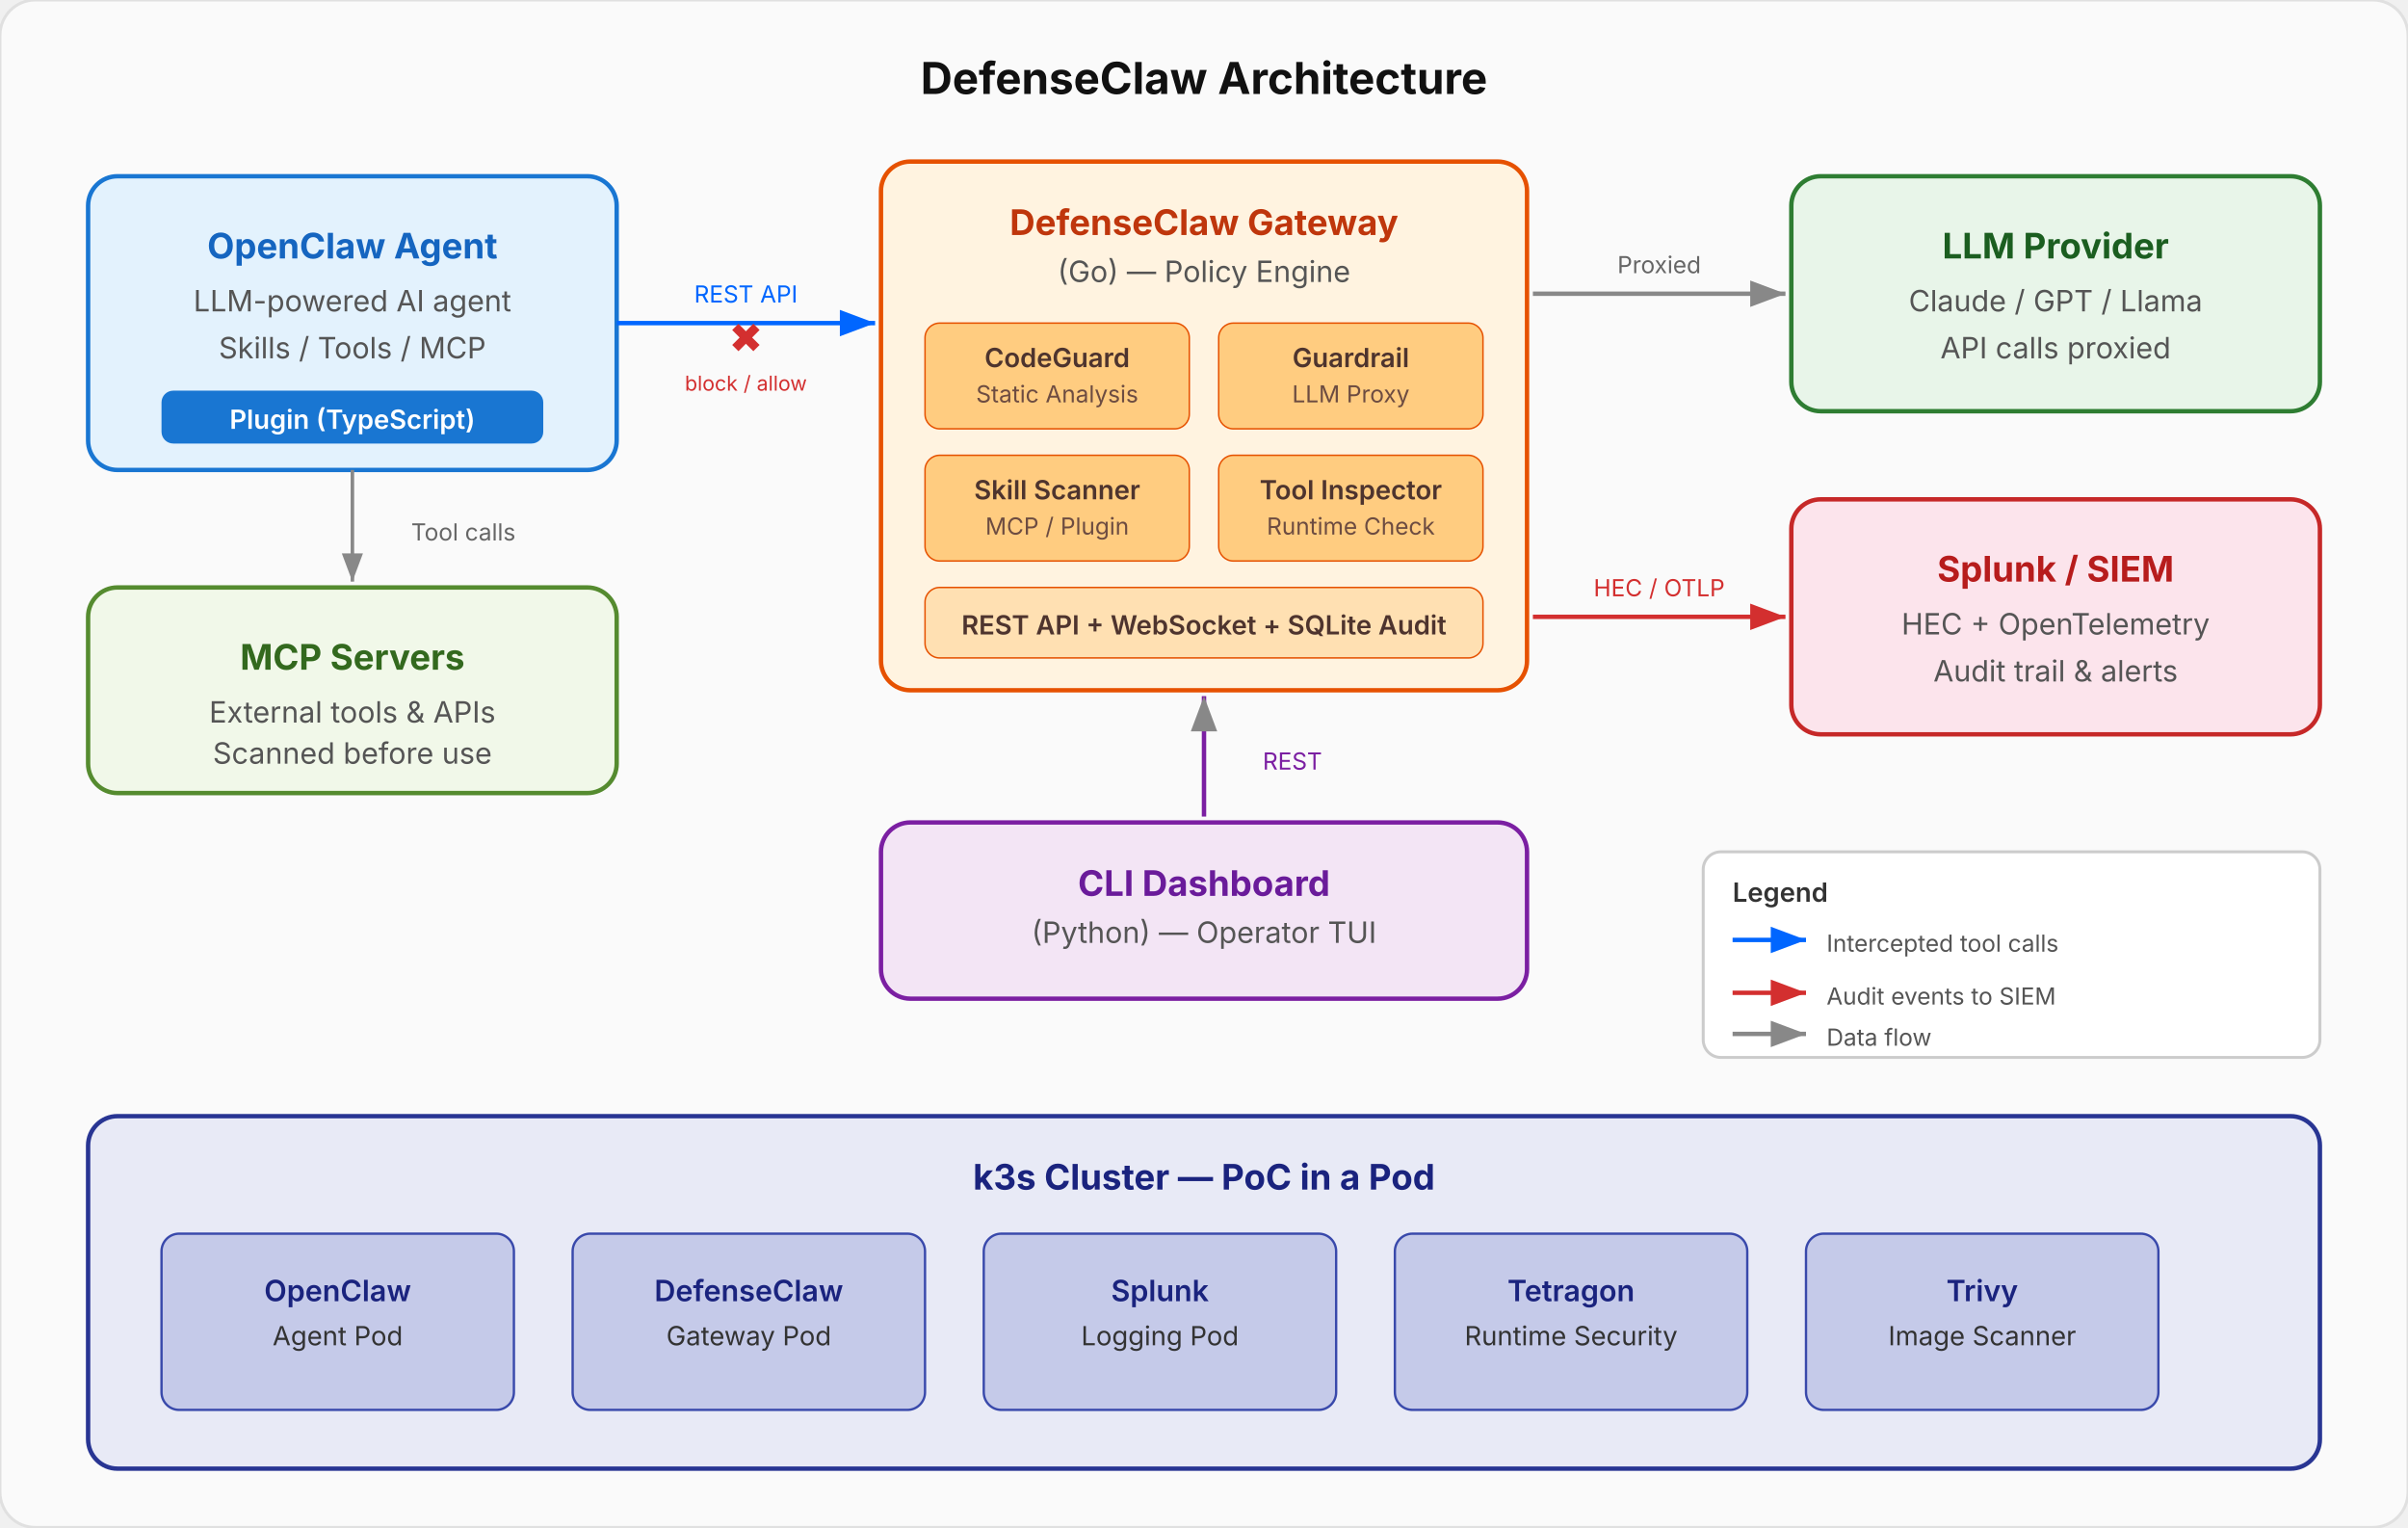
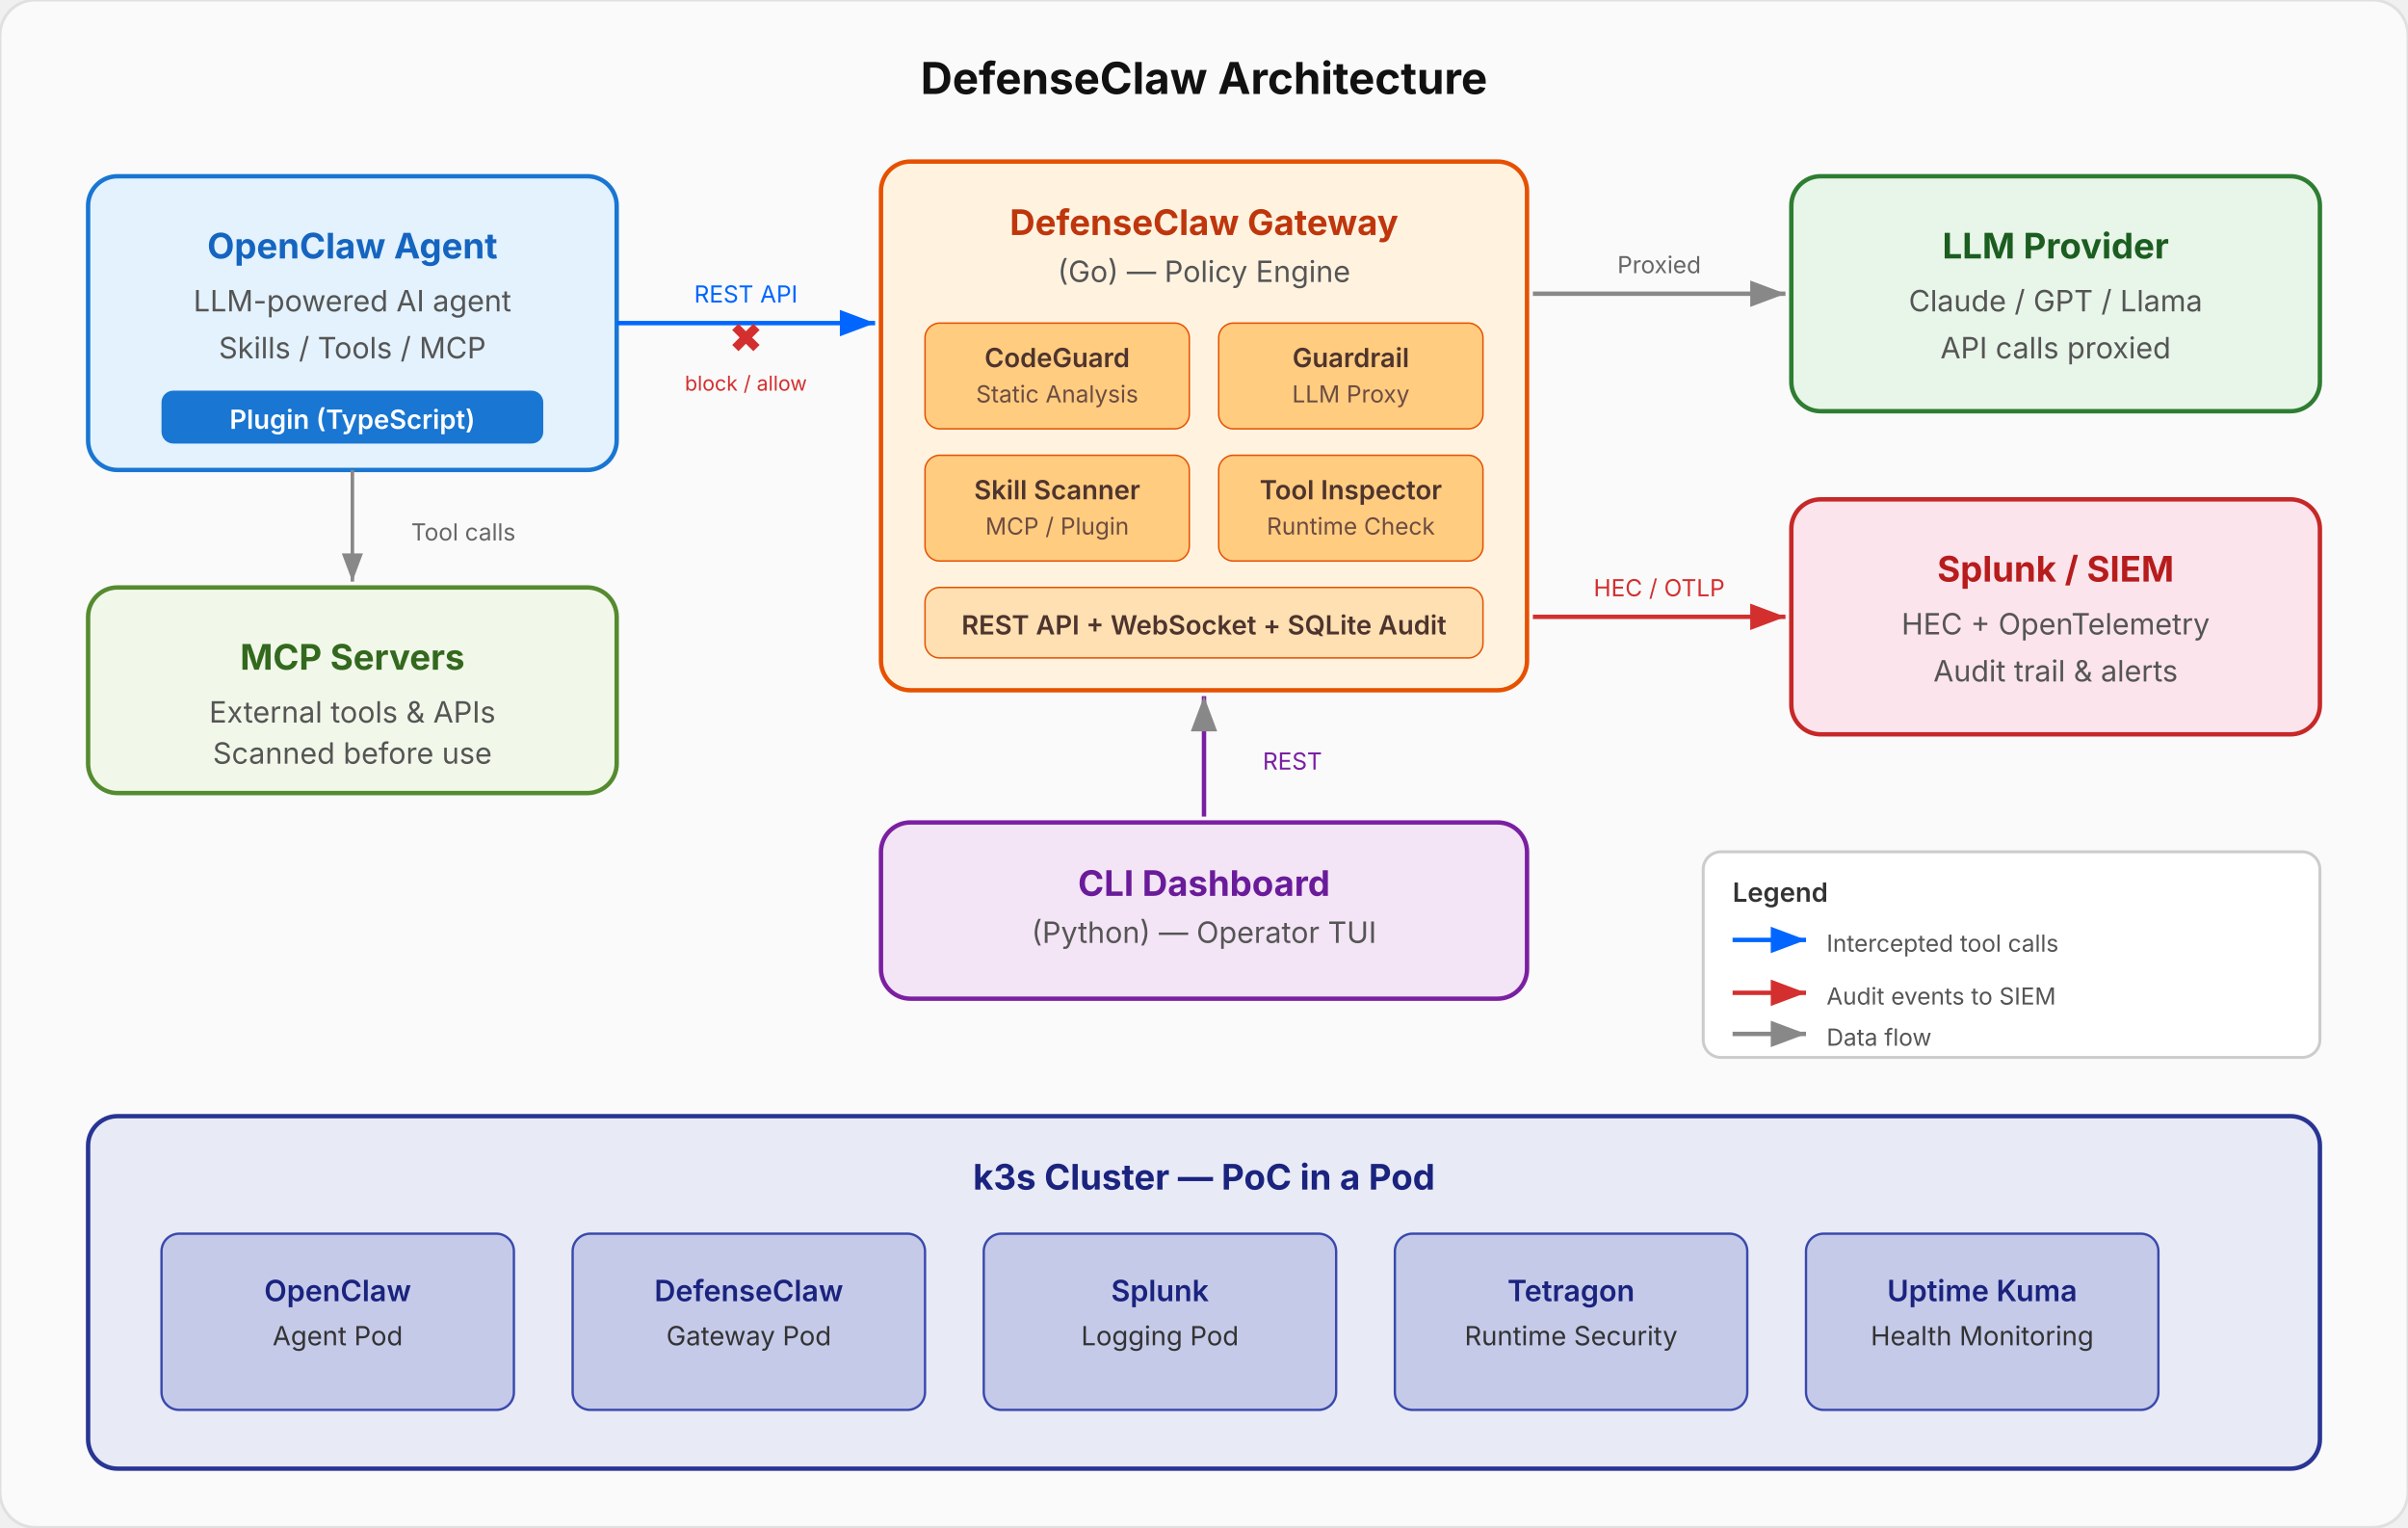
<svg xmlns="http://www.w3.org/2000/svg" viewBox="0 0 820 520" font-family="Inter, system-ui, sans-serif">
  <defs>
    <marker id="arrow" markerWidth="8" markerHeight="6" refX="8" refY="3" orient="auto">
      <path d="M0,0 L8,3 L0,6 Z" fill="#888" />
    </marker>
    <marker id="arrow-blue" markerWidth="8" markerHeight="6" refX="8" refY="3" orient="auto">
      <path d="M0,0 L8,3 L0,6 Z" fill="#0066ff" />
    </marker>
    <marker id="arrow-red" markerWidth="8" markerHeight="6" refX="8" refY="3" orient="auto">
      <path d="M0,0 L8,3 L0,6 Z" fill="#d32f2f" />
    </marker>
  </defs>
  <rect width="820" height="520" rx="12" fill="#fafafa" stroke="#e0e0e0" />
  <text x="410" y="32" text-anchor="middle" font-size="15" font-weight="700" fill="#111">DefenseClaw Architecture</text>
  <rect x="30" y="60" width="180" height="100" rx="10" fill="#e3f2fd" stroke="#1976d2" stroke-width="1.5" />
  <text x="120" y="88" text-anchor="middle" font-size="12" font-weight="700" fill="#1565c0">OpenClaw Agent</text>
  <text x="120" y="106" text-anchor="middle" font-size="10" fill="#555">LLM-powered AI agent</text>
  <text x="120" y="122" text-anchor="middle" font-size="10" fill="#555">Skills / Tools / MCP</text>
  <rect x="55" y="133" width="130" height="18" rx="4" fill="#1976d2" />
  <text x="120" y="146" text-anchor="middle" font-size="9" font-weight="600" fill="#fff">Plugin (TypeScript)</text>
  <rect x="300" y="55" width="220" height="180" rx="10" fill="#fff3e0" stroke="#e65100" stroke-width="1.5" />
  <text x="410" y="80" text-anchor="middle" font-size="12" font-weight="700" fill="#bf360c">DefenseClaw Gateway</text>
  <text x="410" y="96" text-anchor="middle" font-size="10" fill="#555">(Go) — Policy Engine</text>
  <rect x="315" y="110" width="90" height="36" rx="5" fill="#ffcc80" stroke="#e65100" stroke-width="0.5" />
  <text x="360" y="125" text-anchor="middle" font-size="9" font-weight="600" fill="#4e342e">CodeGuard</text>
  <text x="360" y="137" text-anchor="middle" font-size="8" fill="#6d4c41">Static Analysis</text>
  <rect x="415" y="110" width="90" height="36" rx="5" fill="#ffcc80" stroke="#e65100" stroke-width="0.5" />
  <text x="460" y="125" text-anchor="middle" font-size="9" font-weight="600" fill="#4e342e">Guardrail</text>
  <text x="460" y="137" text-anchor="middle" font-size="8" fill="#6d4c41">LLM Proxy</text>
  <rect x="315" y="155" width="90" height="36" rx="5" fill="#ffcc80" stroke="#e65100" stroke-width="0.5" />
  <text x="360" y="170" text-anchor="middle" font-size="9" font-weight="600" fill="#4e342e">Skill Scanner</text>
  <text x="360" y="182" text-anchor="middle" font-size="8" fill="#6d4c41">MCP / Plugin</text>
  <rect x="415" y="155" width="90" height="36" rx="5" fill="#ffcc80" stroke="#e65100" stroke-width="0.5" />
  <text x="460" y="170" text-anchor="middle" font-size="9" font-weight="600" fill="#4e342e">Tool Inspector</text>
  <text x="460" y="182" text-anchor="middle" font-size="8" fill="#6d4c41">Runtime Check</text>
  <rect x="315" y="200" width="190" height="24" rx="5" fill="#ffe0b2" stroke="#e65100" stroke-width="0.5" />
  <text x="410" y="216" text-anchor="middle" font-size="9" font-weight="600" fill="#4e342e">REST API + WebSocket + SQLite Audit</text>
  <rect x="300" y="280" width="220" height="60" rx="10" fill="#f3e5f5" stroke="#7b1fa2" stroke-width="1.5" />
  <text x="410" y="305" text-anchor="middle" font-size="12" font-weight="700" fill="#6a1b9a">CLI Dashboard</text>
  <text x="410" y="321" text-anchor="middle" font-size="10" fill="#555">(Python) — Operator TUI</text>
  <rect x="610" y="60" width="180" height="80" rx="10" fill="#e8f5e9" stroke="#2e7d32" stroke-width="1.5" />
  <text x="700" y="88" text-anchor="middle" font-size="12" font-weight="700" fill="#1b5e20">LLM Provider</text>
  <text x="700" y="106" text-anchor="middle" font-size="10" fill="#555">Claude / GPT / Llama</text>
  <text x="700" y="122" text-anchor="middle" font-size="10" fill="#555">API calls proxied</text>
  <rect x="610" y="170" width="180" height="80" rx="10" fill="#fce4ec" stroke="#c62828" stroke-width="1.5" />
  <text x="700" y="198" text-anchor="middle" font-size="12" font-weight="700" fill="#b71c1c">Splunk / SIEM</text>
  <text x="700" y="216" text-anchor="middle" font-size="10" fill="#555">HEC + OpenTelemetry</text>
  <text x="700" y="232" text-anchor="middle" font-size="10" fill="#555">Audit trail &amp; alerts</text>
  <rect x="30" y="200" width="180" height="70" rx="10" fill="#f1f8e9" stroke="#558b2f" stroke-width="1.5" />
  <text x="120" y="228" text-anchor="middle" font-size="12" font-weight="700" fill="#33691e">MCP Servers</text>
  <text x="120" y="246" text-anchor="middle" font-size="10" fill="#555">External tools &amp; APIs</text>
  <text x="120" y="260" text-anchor="middle" font-size="10" fill="#555">Scanned before use</text>
  <rect x="30" y="380" width="760" height="120" rx="10" fill="#e8eaf6" stroke="#283593" stroke-width="1.5" />
  <text x="410" y="405" text-anchor="middle" font-size="12" font-weight="700" fill="#1a237e">k3s Cluster — PoC in a Pod</text>
  <rect x="55" y="420" width="120" height="60" rx="6" fill="#c5cae9" stroke="#3949ab" stroke-width="0.8" />
  <text x="115" y="443" text-anchor="middle" font-size="10" font-weight="600" fill="#1a237e">OpenClaw</text>
  <text x="115" y="458" text-anchor="middle" font-size="9" fill="#333">Agent Pod</text>
  <rect x="195" y="420" width="120" height="60" rx="6" fill="#c5cae9" stroke="#3949ab" stroke-width="0.8" />
  <text x="255" y="443" text-anchor="middle" font-size="10" font-weight="600" fill="#1a237e">DefenseClaw</text>
  <text x="255" y="458" text-anchor="middle" font-size="9" fill="#333">Gateway Pod</text>
  <rect x="335" y="420" width="120" height="60" rx="6" fill="#c5cae9" stroke="#3949ab" stroke-width="0.8" />
  <text x="395" y="443" text-anchor="middle" font-size="10" font-weight="600" fill="#1a237e">Splunk</text>
  <text x="395" y="458" text-anchor="middle" font-size="9" fill="#333">Logging Pod</text>
  <rect x="475" y="420" width="120" height="60" rx="6" fill="#c5cae9" stroke="#3949ab" stroke-width="0.8" />
  <text x="535" y="443" text-anchor="middle" font-size="10" font-weight="600" fill="#1a237e">Tetragon</text>
  <text x="535" y="458" text-anchor="middle" font-size="9" fill="#333">Runtime Security</text>
  <rect x="615" y="420" width="120" height="60" rx="6" fill="#c5cae9" stroke="#3949ab" stroke-width="0.8" />
-   <text x="675" y="443" text-anchor="middle" font-size="10" font-weight="600" fill="#1a237e">Trivy</text>
-   <text x="675" y="458" text-anchor="middle" font-size="9" fill="#333">Image Scanner</text>
+   <text x="675" y="443" text-anchor="middle" font-size="10" font-weight="600" fill="#1a237e">Uptime Kuma</text>
+   <text x="675" y="458" text-anchor="middle" font-size="9" fill="#333">Health Monitoring</text>
  <line x1="210" y1="110" x2="298" y2="110" stroke="#0066ff" stroke-width="1.5" marker-end="url(#arrow-blue)" />
  <text x="254" y="103" text-anchor="middle" font-size="8" fill="#0066ff">REST API</text>
  <line x1="522" y1="100" x2="608" y2="100" stroke="#888" stroke-width="1.5" marker-end="url(#arrow)" />
  <text x="565" y="93" text-anchor="middle" font-size="8" fill="#666">Proxied</text>
  <line x1="522" y1="210" x2="608" y2="210" stroke="#d32f2f" stroke-width="1.5" marker-end="url(#arrow-red)" />
  <text x="565" y="203" text-anchor="middle" font-size="8" fill="#d32f2f">HEC / OTLP</text>
  <line x1="410" y1="278" x2="410" y2="237" stroke="#7b1fa2" stroke-width="1.5" marker-end="url(#arrow)" />
  <text x="430" y="262" font-size="8" fill="#7b1fa2">REST</text>
  <line x1="120" y1="160" x2="120" y2="198" stroke="#888" stroke-width="1.2" marker-end="url(#arrow)" />
  <text x="140" y="184" font-size="8" fill="#666">Tool calls</text>
  <text x="254" y="120" text-anchor="middle" font-size="14" fill="#d32f2f">✖</text>
  <text x="254" y="133" text-anchor="middle" font-size="7" fill="#d32f2f">block / allow</text>
  <rect x="580" y="290" width="210" height="70" rx="6" fill="#fff" stroke="#ccc" />
  <text x="590" y="307" font-size="9" font-weight="600" fill="#333">Legend</text>
  <line x1="590" y1="320" x2="615" y2="320" stroke="#0066ff" stroke-width="1.5" marker-end="url(#arrow-blue)" />
  <text x="622" y="324" font-size="8" fill="#555">Intercepted tool calls</text>
  <line x1="590" y1="338" x2="615" y2="338" stroke="#d32f2f" stroke-width="1.5" marker-end="url(#arrow-red)" />
  <text x="622" y="342" font-size="8" fill="#555">Audit events to SIEM</text>
  <line x1="590" y1="352" x2="615" y2="352" stroke="#888" stroke-width="1.5" marker-end="url(#arrow)" />
  <text x="622" y="356" font-size="8" fill="#555">Data flow</text>
</svg>
